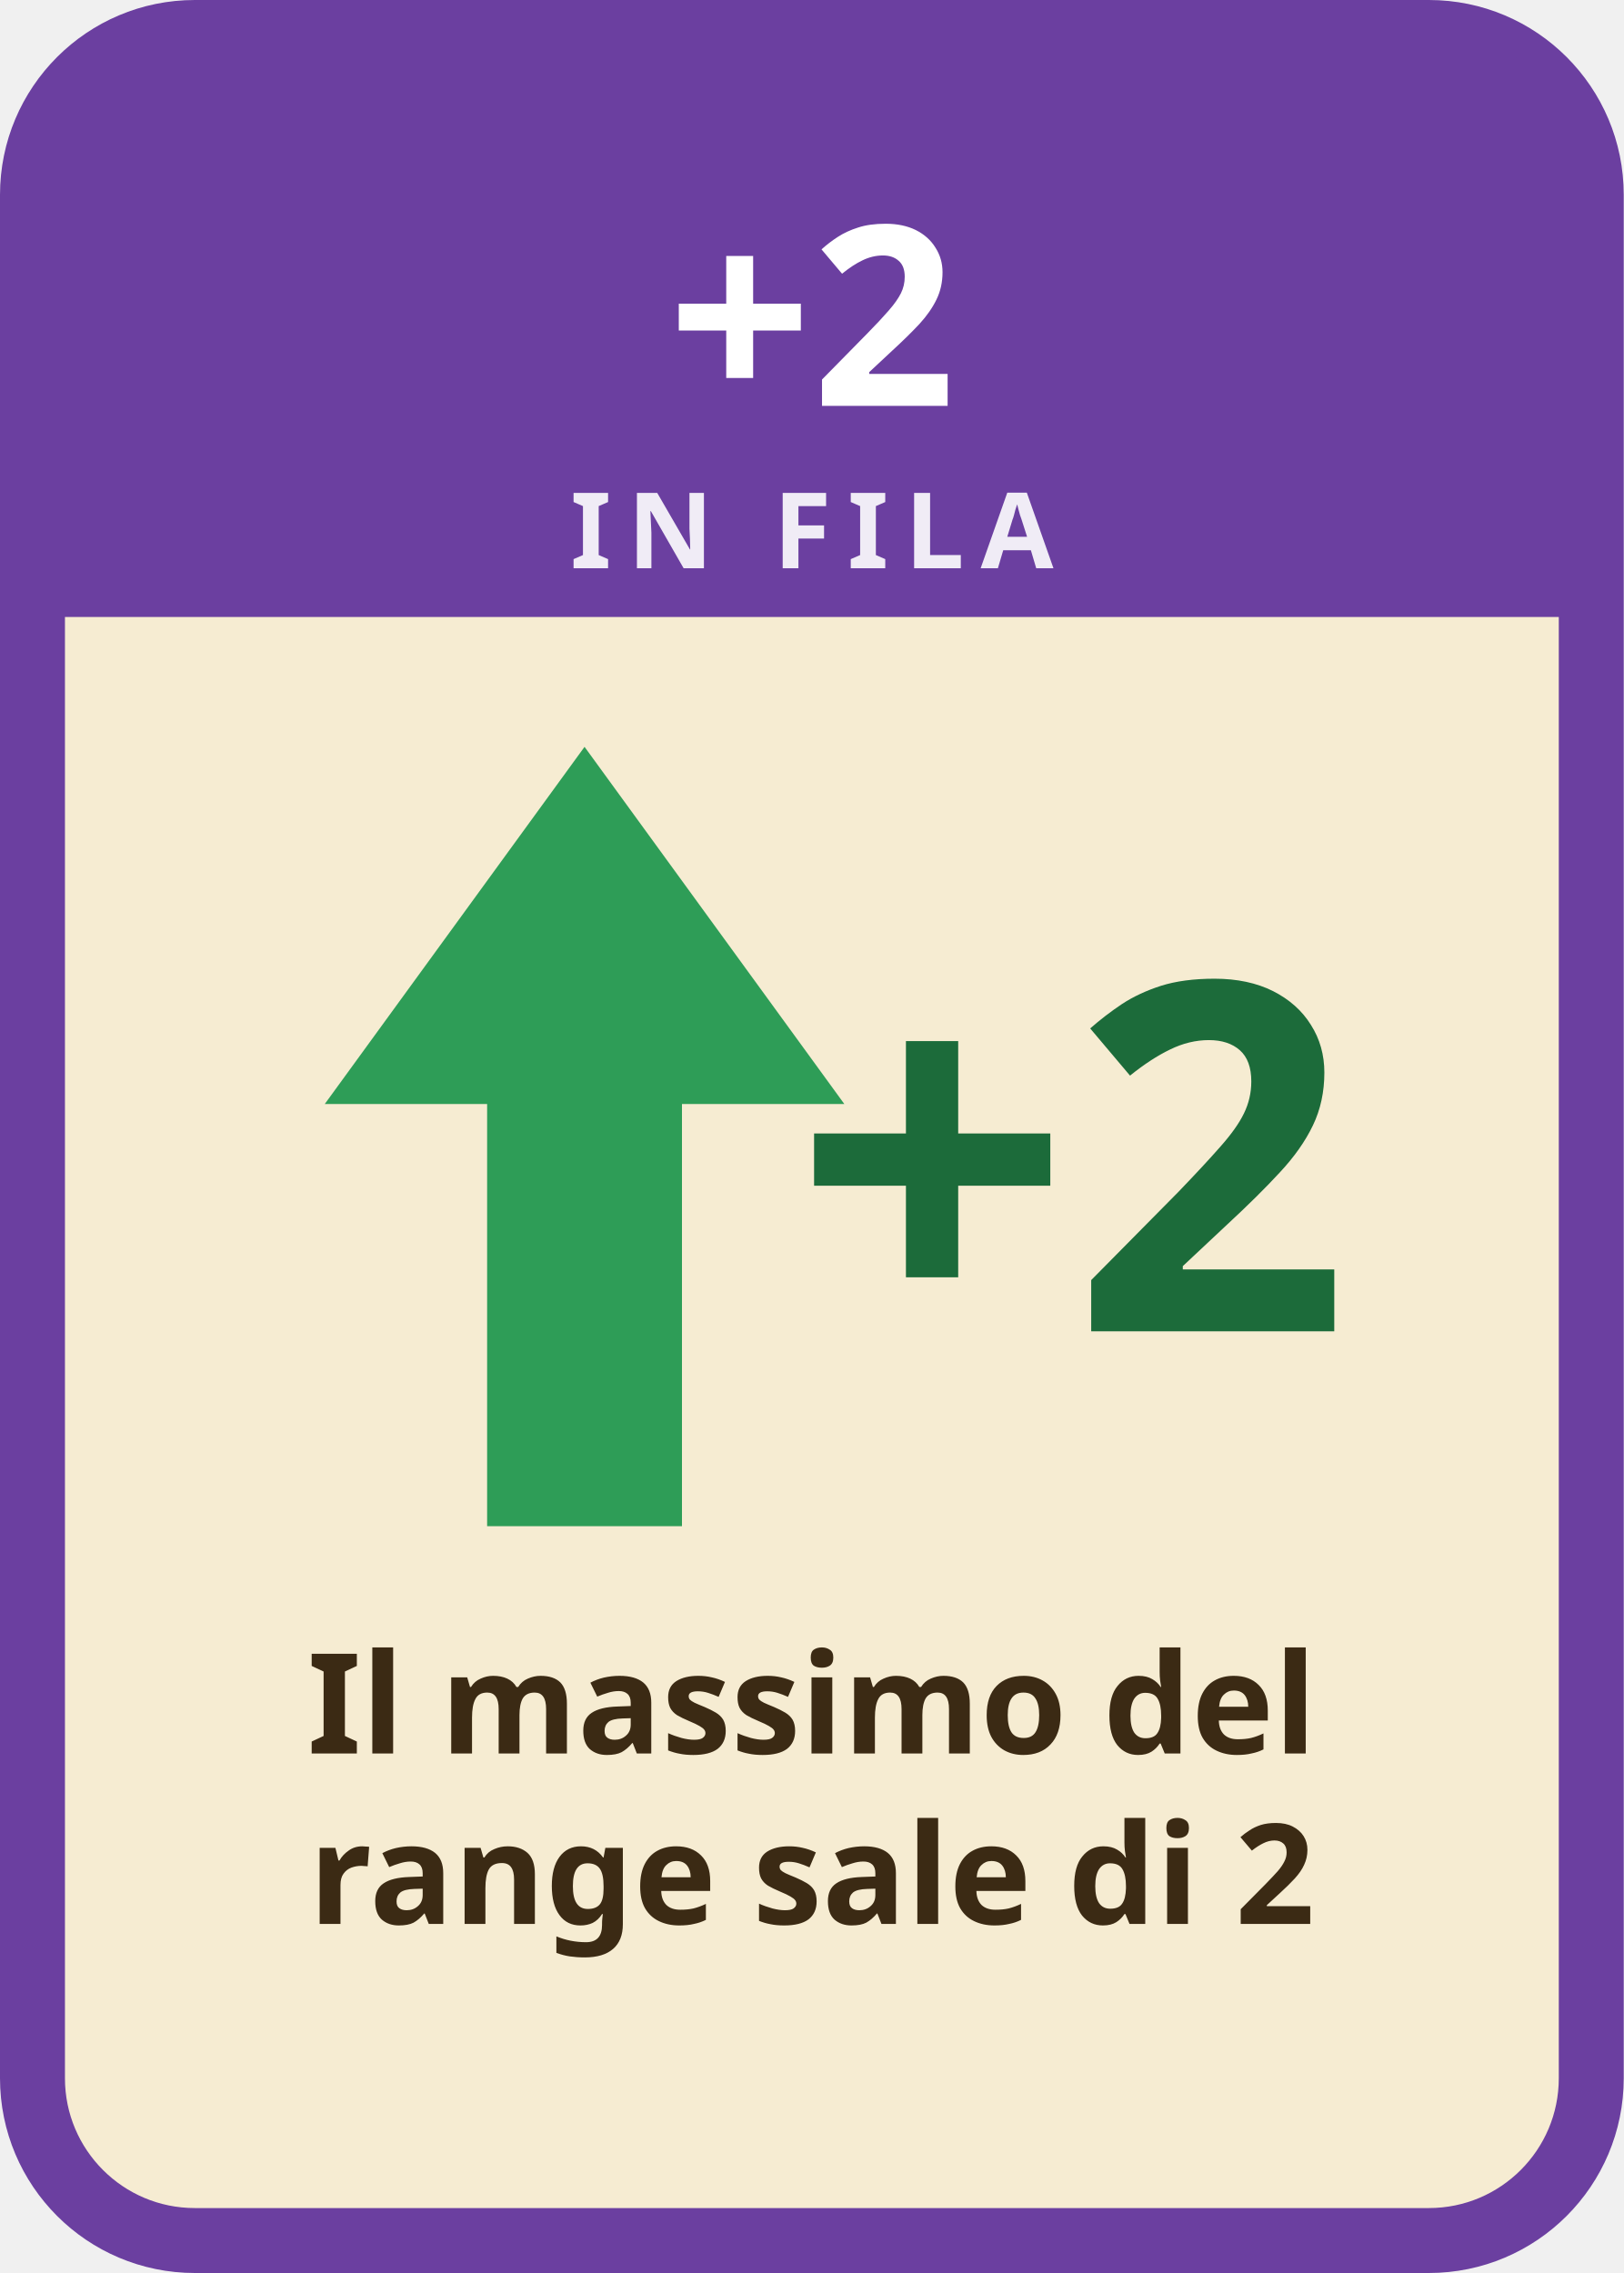
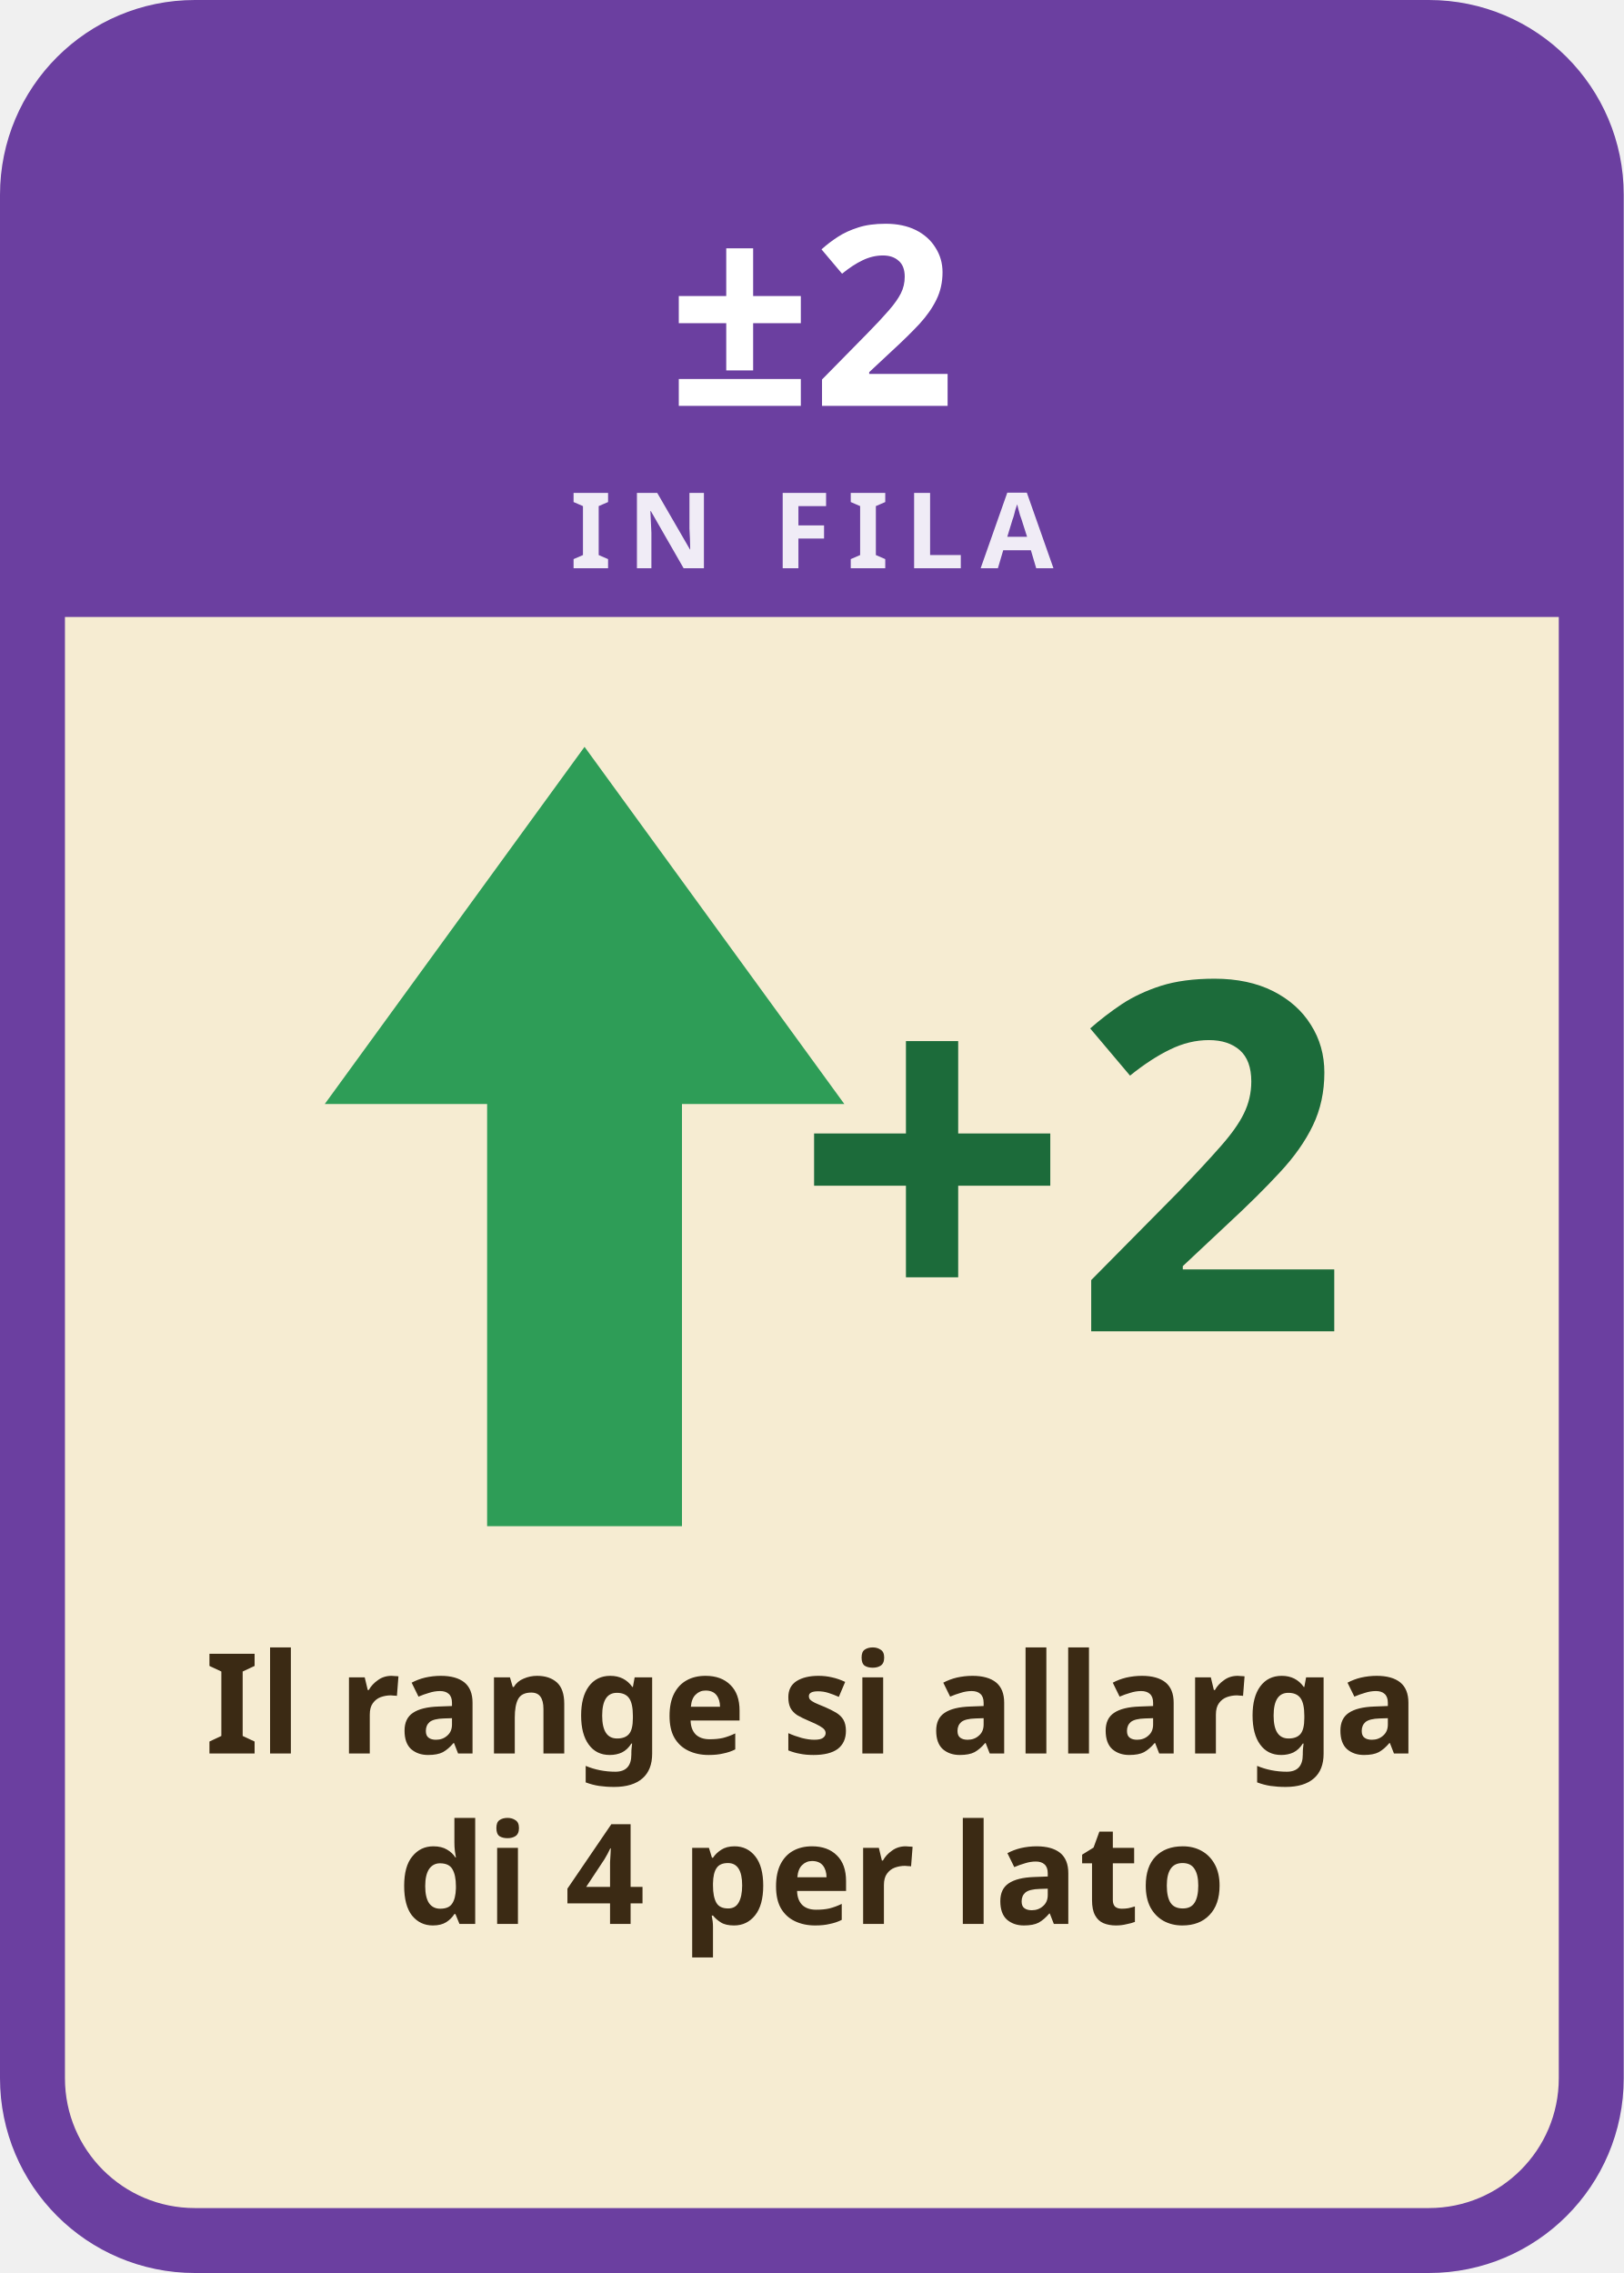
- <svg xmlns="http://www.w3.org/2000/svg" viewBox="0 0 100 140" width="300" height="420" role="img" aria-label="+2">
+ <svg xmlns="http://www.w3.org/2000/svg" viewBox="0 0 100 140" width="300" height="420" role="img" aria-label="±2">
  <rect x="2" y="2" width="96" height="136" rx="10" fill="#f6ecd2" stroke="#6b3fa0" stroke-width="4" />
  <path d="M2 12a10 10 0 0 1 10-10h76a10 10 0 0 1 10 10v26H2z" fill="#6b3fa0" />
-   <text x="50" y="25" font-size="15.5" font-weight="900" fill="#fff" text-anchor="middle" font-family="'Trebuchet MS','Segoe UI',Verdana,sans-serif">+2</text>
+   <text x="50" y="25" font-size="15.5" font-weight="900" fill="#fff" text-anchor="middle" font-family="'Trebuchet MS','Segoe UI',Verdana,sans-serif">±2</text>
  <text x="50" y="35" font-size="6.5" font-weight="800" fill="#fff" text-anchor="middle" font-family="'Trebuchet MS','Segoe UI',Verdana,sans-serif" letter-spacing="1" opacity="0.9">IN FILA</text>
  <g transform="translate(20 40)">
    <polygon points="16,6 32,28 22,28 22,54 10,54 10,28 0,28" fill="#2e9d57" />
    <text x="46" y="42" font-size="30" font-weight="900" fill="#1c6b3a" text-anchor="middle" font-family="'Trebuchet MS','Segoe UI',Verdana,sans-serif">+2</text>
  </g>
-   <text x="50" y="108" font-size="8.6" fill="#3b2a14" text-anchor="middle" font-family="'Trebuchet MS','Segoe UI',Verdana,sans-serif" font-weight="700">Il massimo del</text>
-   <text x="50" y="118.5" font-size="8.6" fill="#3b2a14" text-anchor="middle" font-family="'Trebuchet MS','Segoe UI',Verdana,sans-serif" font-weight="700">range sale di 2</text>
+   <text x="50" y="108" font-size="8.6" fill="#3b2a14" text-anchor="middle" font-family="'Trebuchet MS','Segoe UI',Verdana,sans-serif" font-weight="700">Il range si allarga</text>
+   <text x="50" y="118.5" font-size="8.6" fill="#3b2a14" text-anchor="middle" font-family="'Trebuchet MS','Segoe UI',Verdana,sans-serif" font-weight="700">di 4 per lato</text>
</svg>
